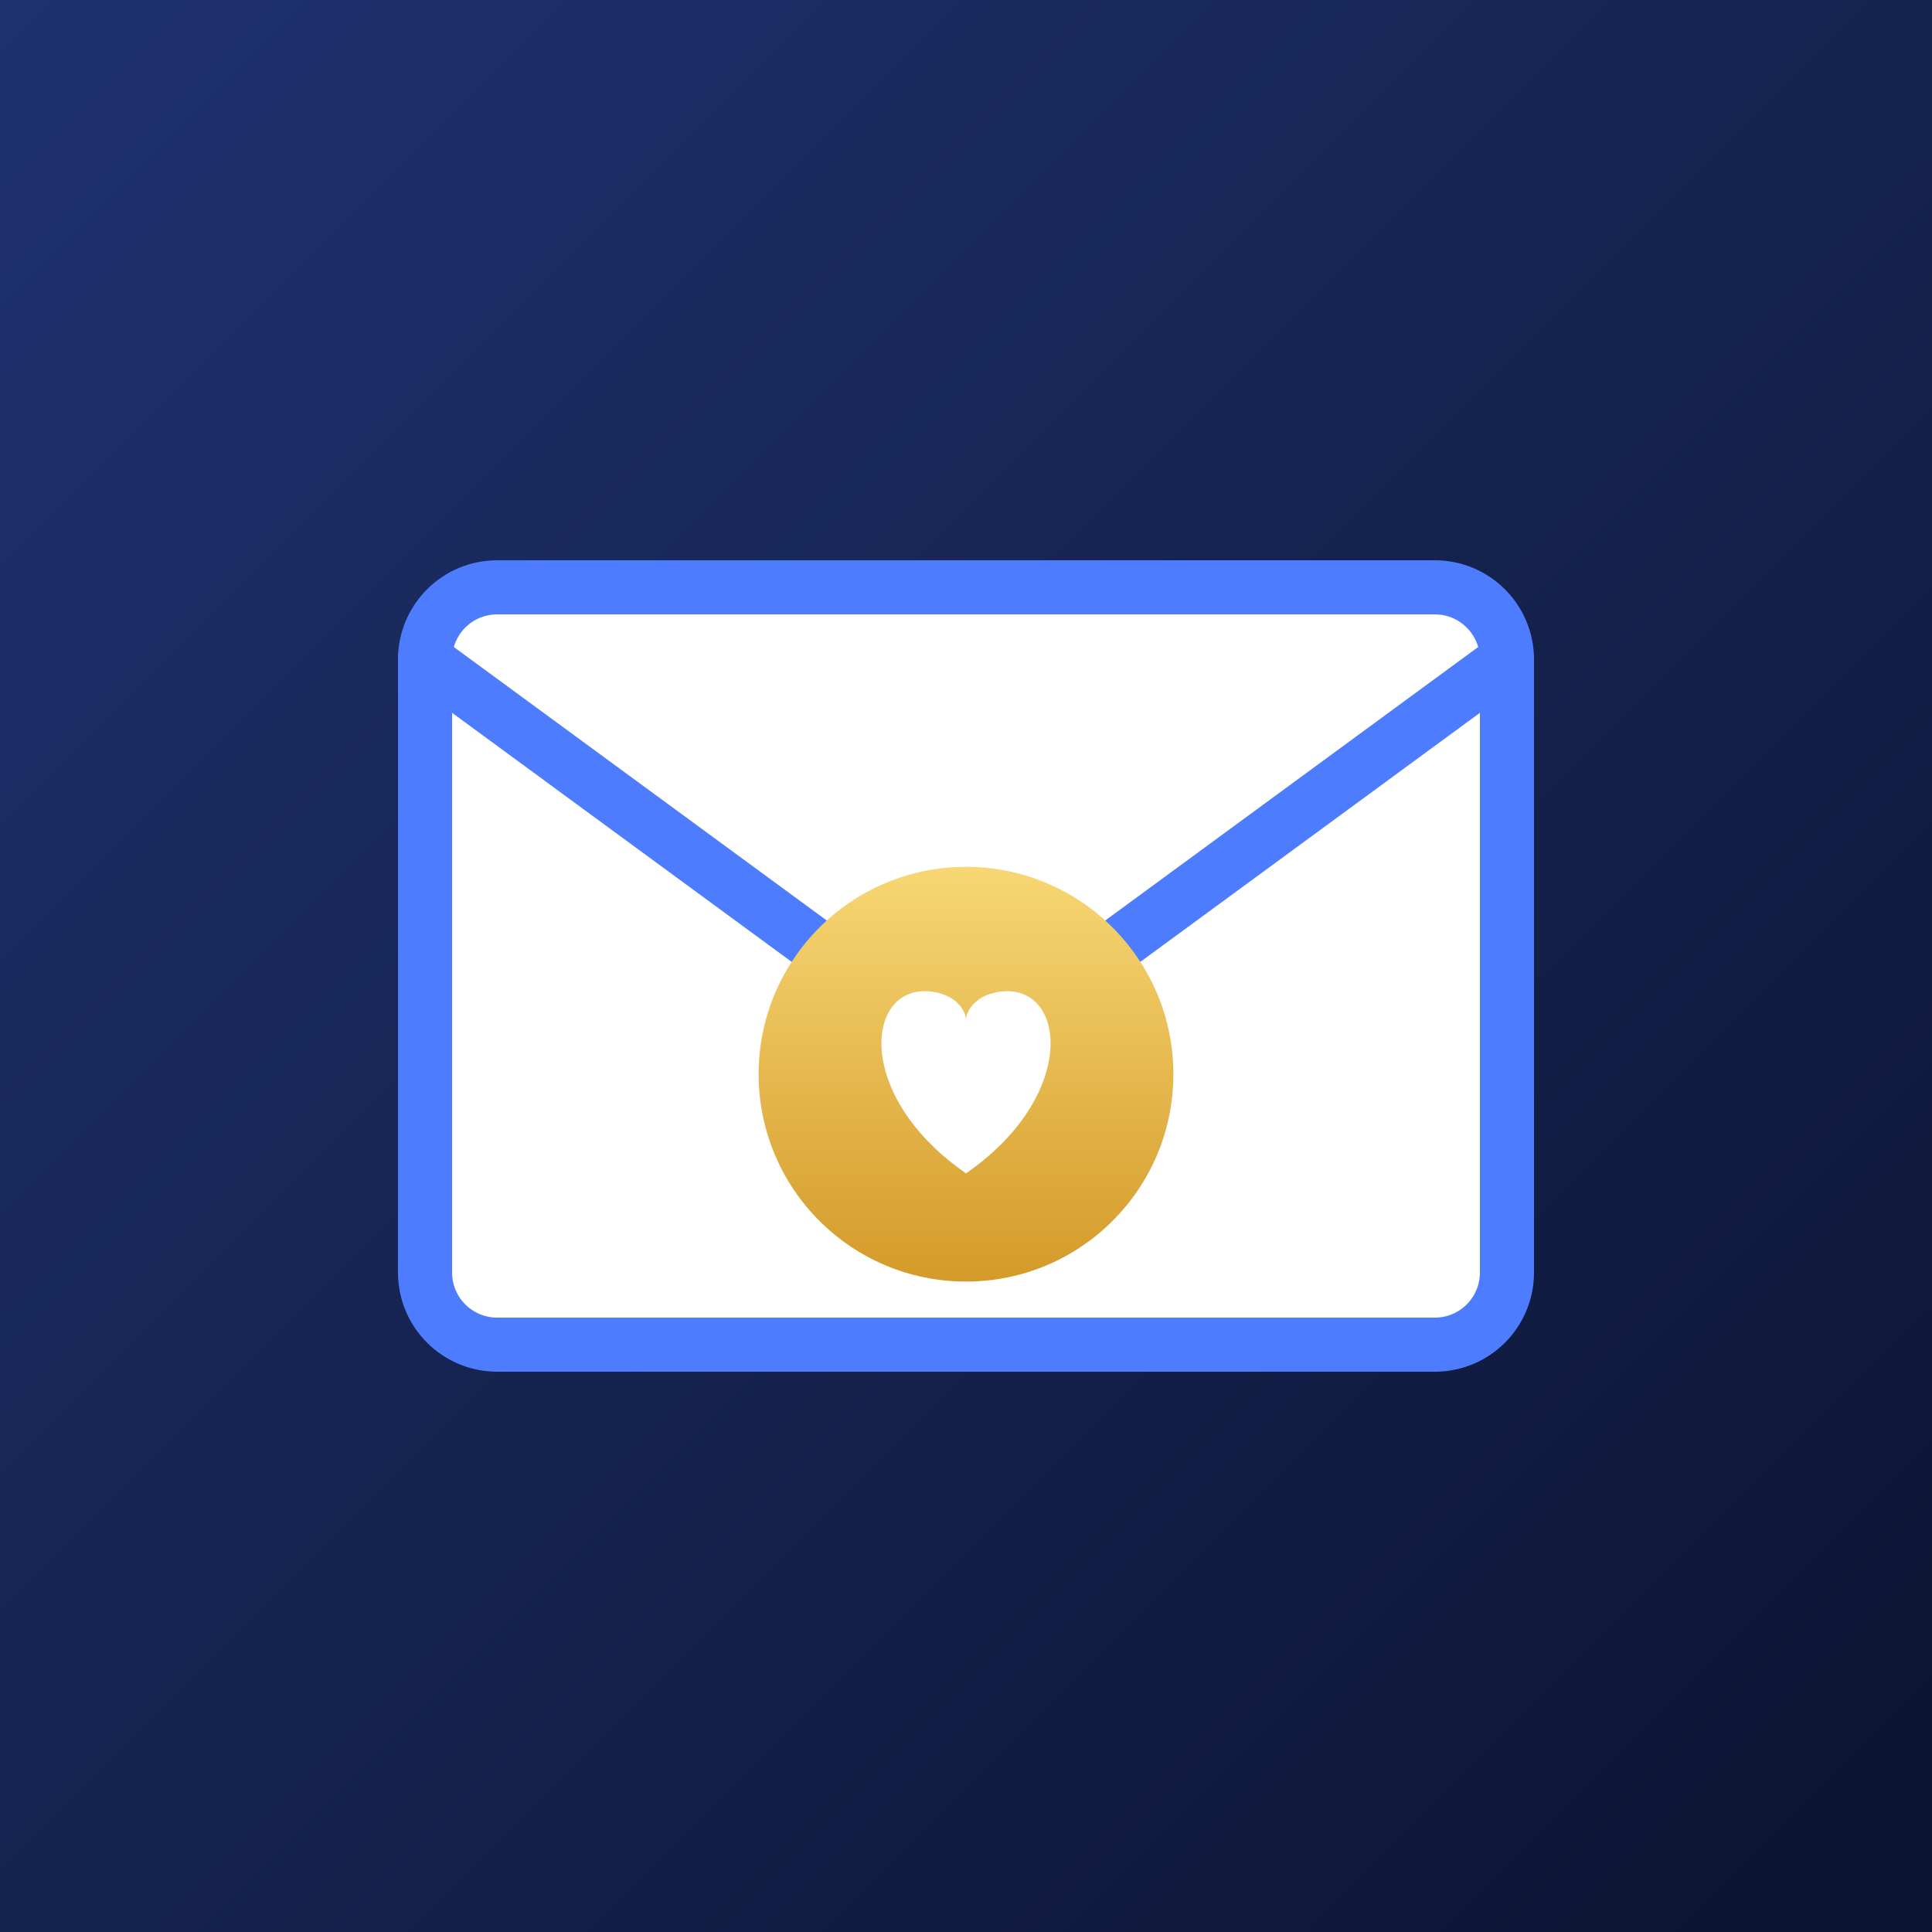
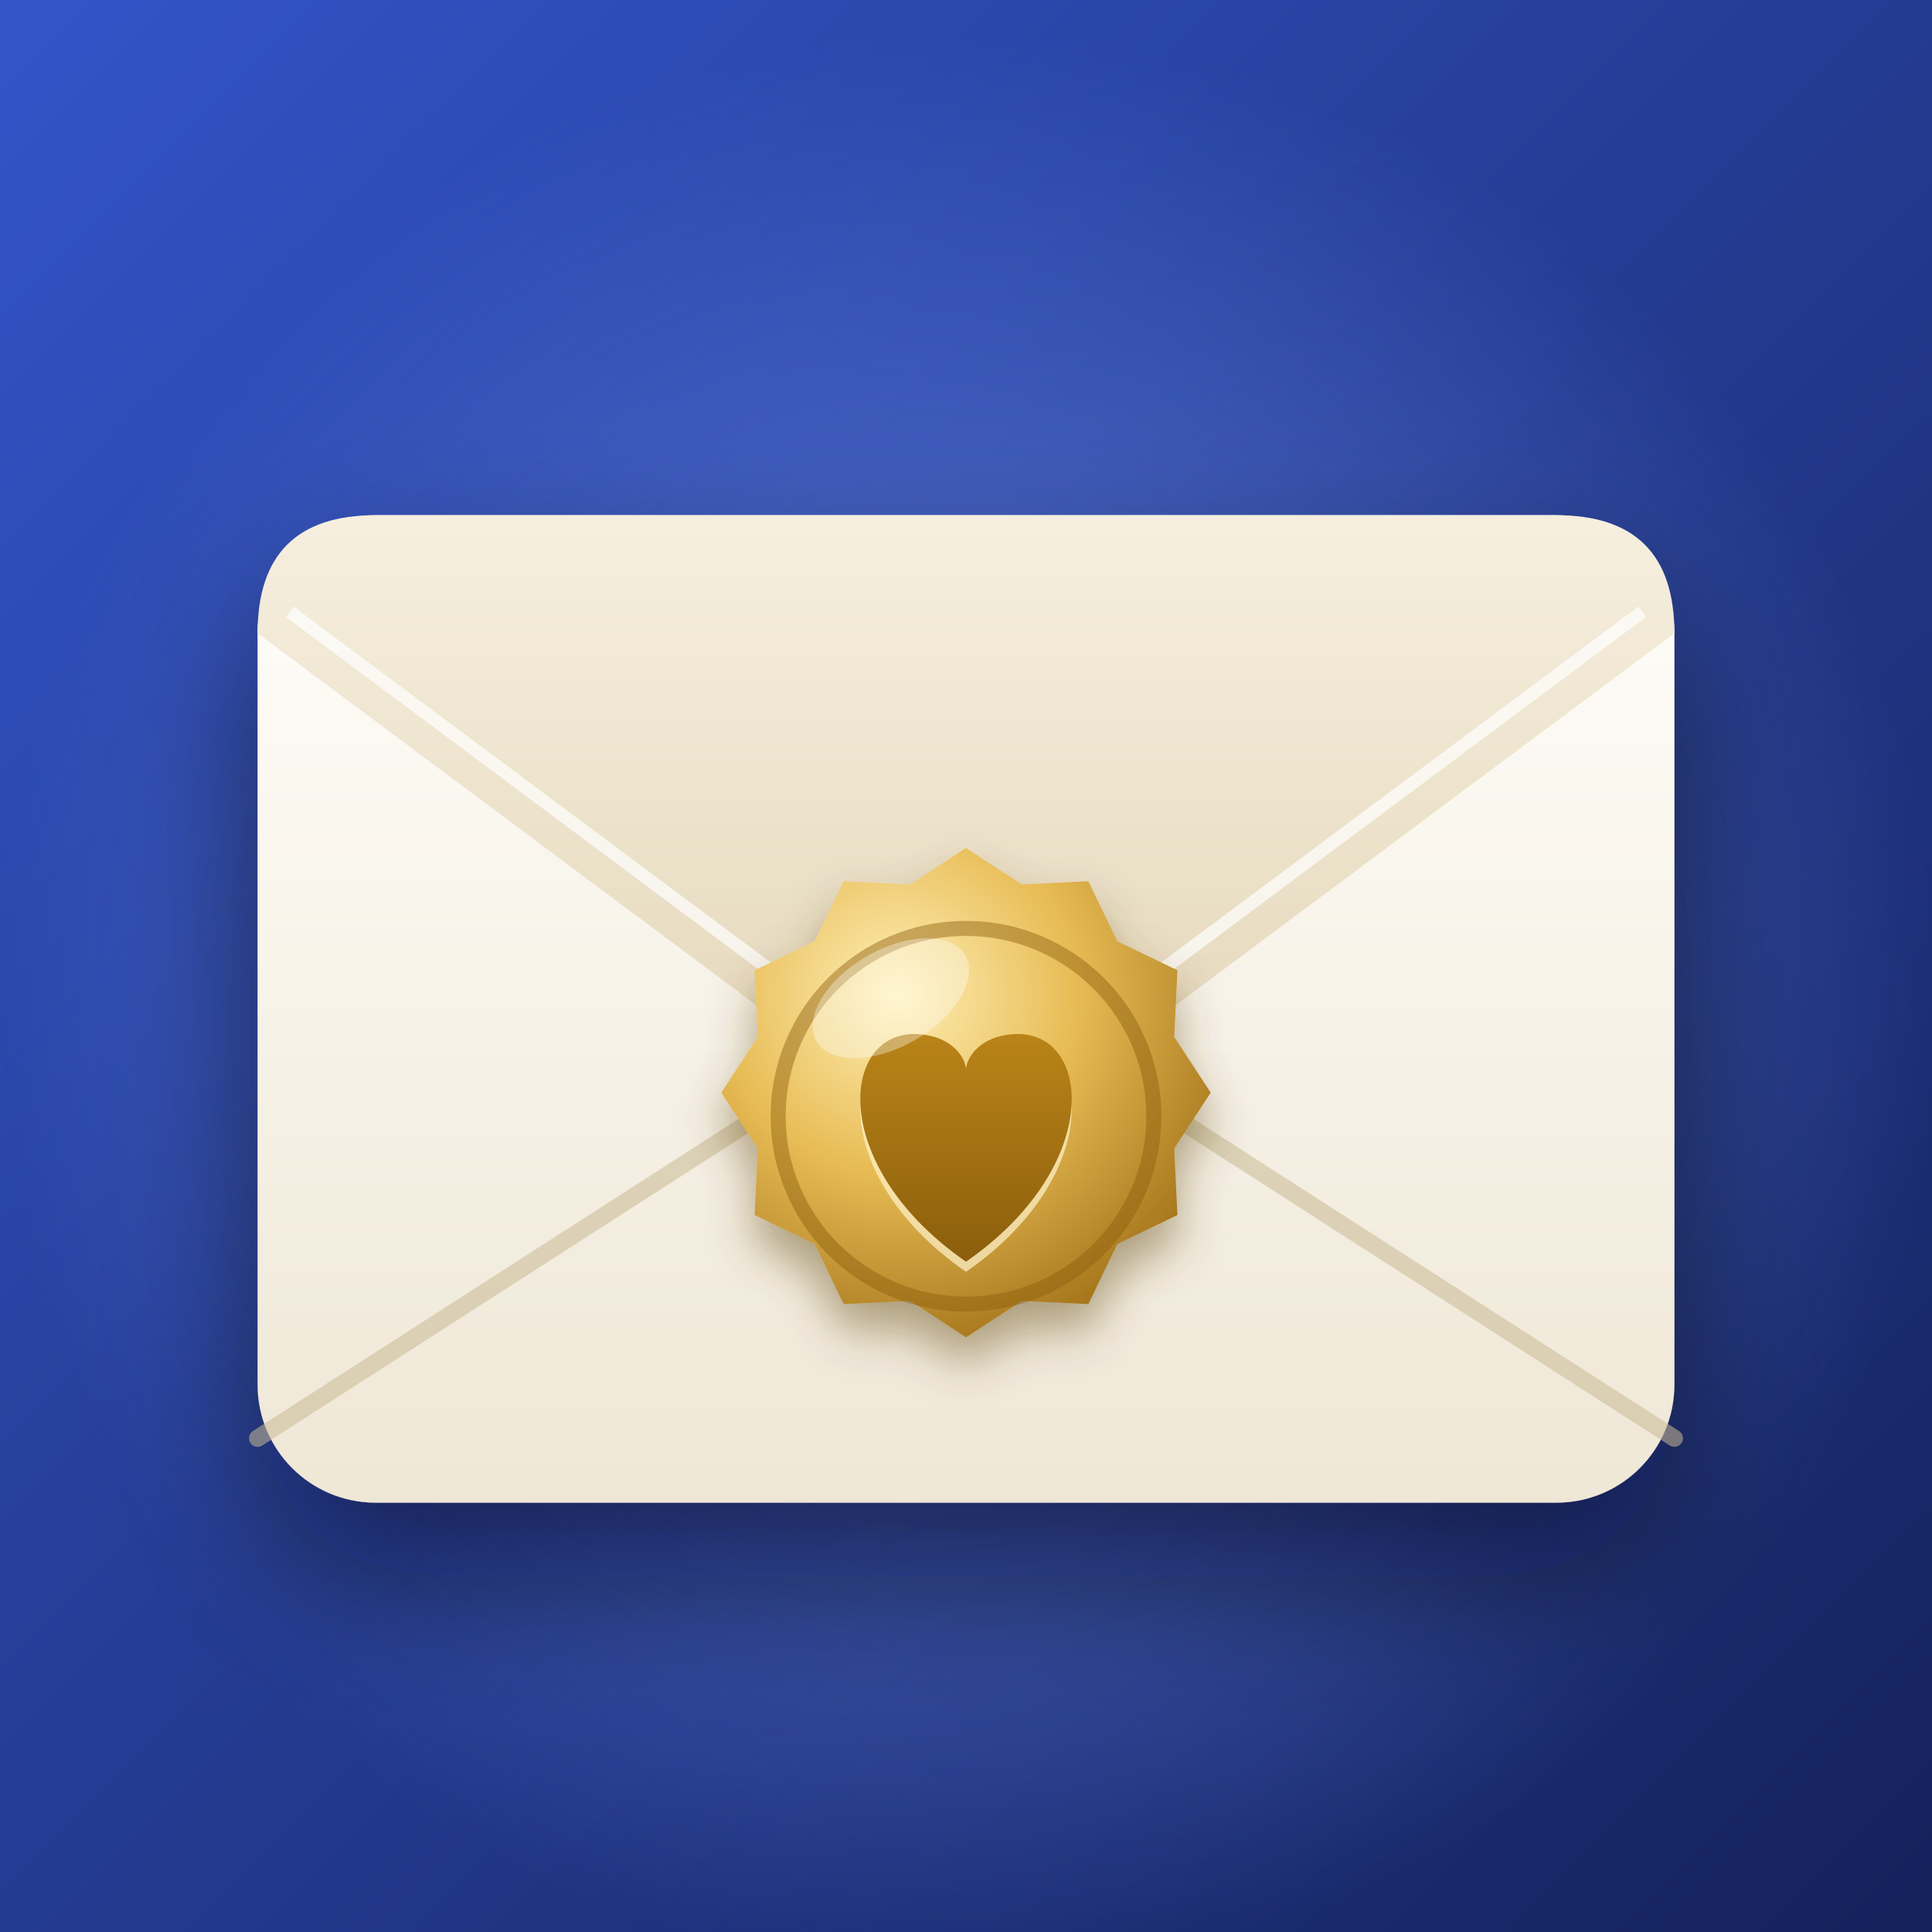
<svg xmlns="http://www.w3.org/2000/svg" viewBox="0 0 180 180">
  <defs>
-     <linearGradient id="ordNavy" x1="0" y1="0" x2="1" y2="1">
-       <stop offset="0" stop-color="#1E3270" />
-       <stop offset="1" stop-color="#0B1430" />
+     <linearGradient id="ordBg" x1="0" y1="0" x2="1" y2="1">
+       <stop offset="0" stop-color="#3355C9" />
+       <stop offset="1" stop-color="#14215A" />
    </linearGradient>
-     <linearGradient id="ordGold" x1="0" y1="0" x2="0" y2="1">
-       <stop offset="0" stop-color="#F7D774" />
-       <stop offset="1" stop-color="#D49A2A" />
+     <radialGradient id="ordGl" cx=".5" cy=".52" r=".5">
+       <stop offset="0" stop-color="#6E8EF0" stop-opacity=".75" />
+       <stop offset="1" stop-color="#6E8EF0" stop-opacity="0" />
+     </radialGradient>
+     <linearGradient id="ordPa" x1="0" y1="0" x2="0" y2="1">
+       <stop offset="0" stop-color="#FFFEFA" />
+       <stop offset="1" stop-color="#EFE7D6" />
    </linearGradient>
+     <linearGradient id="ordFl" x1="0" y1="0" x2="0" y2="1">
+       <stop offset="0" stop-color="#F6EFDF" />
+       <stop offset="1" stop-color="#E3D6B8" />
+     </linearGradient>
+     <radialGradient id="ordSe" cx=".36" cy=".3" r=".8">
+       <stop offset="0" stop-color="#FFF0B8" />
+       <stop offset=".45" stop-color="#E8BC55" />
+       <stop offset="1" stop-color="#9A6A12" />
+     </radialGradient>
+     <linearGradient id="ordHe" x1="0" y1="0" x2="0" y2="1">
+       <stop offset="0" stop-color="#B98418" />
+       <stop offset="1" stop-color="#8C5E0C" />
+     </linearGradient>
+     <filter id="ordSh" x="-30%" y="-30%" width="160%" height="170%">
+       <feDropShadow dx="0" dy="7" stdDeviation="7" flood-color="#030714" flood-opacity=".55" />
+     </filter>
+     <filter id="ordSs" x="-40%" y="-40%" width="180%" height="180%">
+       <feDropShadow dx="0" dy="2.5" stdDeviation="2.2" flood-color="#5A3A00" flood-opacity=".45" />
+     </filter>
  </defs>
-   <rect width="180" height="180" fill="url(#ordNavy)" />
-   <g transform="translate(90 90) scale(.84) translate(-90 -90)">
-     <rect x="30" y="48" width="120" height="84" rx="8" fill="#FFFFFF" stroke="#4D7CFF" stroke-width="6" />
-     <path d="M30 56 L90 100 L150 56" fill="none" stroke="#4D7CFF" stroke-width="6" stroke-linejoin="round" stroke-linecap="round" />
-     <circle cx="90" cy="102" r="23" fill="url(#ordGold)" />
-     <path d="M90 113 C77 104 79 91 87 93 C89 93.5 90 95 90 96 C90 95 91 93.5 93 93 C101 91 103 104 90 113 Z" fill="#FFFFFF" />
+   <rect width="180" height="180" fill="url(#ordBg)" />
+   <rect width="180" height="180" fill="url(#ordGl)" />
+   <g filter="url(#ordSh)">
+     <rect x="24" y="48" width="132" height="92" rx="11" fill="url(#ordPa)" />
  </g>
+   <path d="M24 134 L80 98 M156 134 L100 98" stroke="#C9B994" stroke-opacity=".55" stroke-width="1.6" stroke-linecap="round" />
+   <path d="M24 59 Q24 48 35 48 L145 48 Q156 48 156 59 L97 103 Q90 108 83 103 Z" fill="url(#ordFl)" />
+   <path d="M27 57 L86 101 Q90 104 94 101 L153 57" fill="none" stroke="#FFFFFF" stroke-opacity=".7" stroke-width="1.2" />
+   <g filter="url(#ordSs)">
+     <path d="M90 79 l5.2 3.4 6.2-.3 2.7 5.6 5.6 2.7-.3 6.2 3.4 5.2-3.4 5.2.3 6.2-5.6 2.7-2.7 5.6-6.2-.3-5.2 3.4-5.2-3.4-6.2.3-2.7-5.6-5.6-2.7.3-6.2-3.4-5.2 3.4-5.2-.3-6.2 5.6-2.7 2.7-5.6 6.2.3z" fill="url(#ordSe)" />
+   </g>
+   <circle cx="90" cy="104" r="17.5" fill="none" stroke="#8C5E0C" stroke-opacity=".45" stroke-width="1.4" />
+   <g transform="translate(90 106) scale(1.05) translate(-90 -102)">
+     <path d="M90 113 C77 104 79 91 87 93 C89 93.5 90 95 90 96 C90 95 91 93.5 93 93 C101 91 103 104 90 113 Z" fill="#FFF3CC" opacity=".7" transform="translate(0 .9)" />
+     <path d="M90 113 C77 104 79 91 87 93 C89 93.5 90 95 90 96 C90 95 91 93.5 93 93 C101 91 103 104 90 113 Z" fill="url(#ordHe)" />
+   </g>
+   <ellipse cx="83" cy="93" rx="8" ry="4.5" fill="#FFFFFF" opacity=".35" transform="rotate(-30 83 93)" />
</svg>
